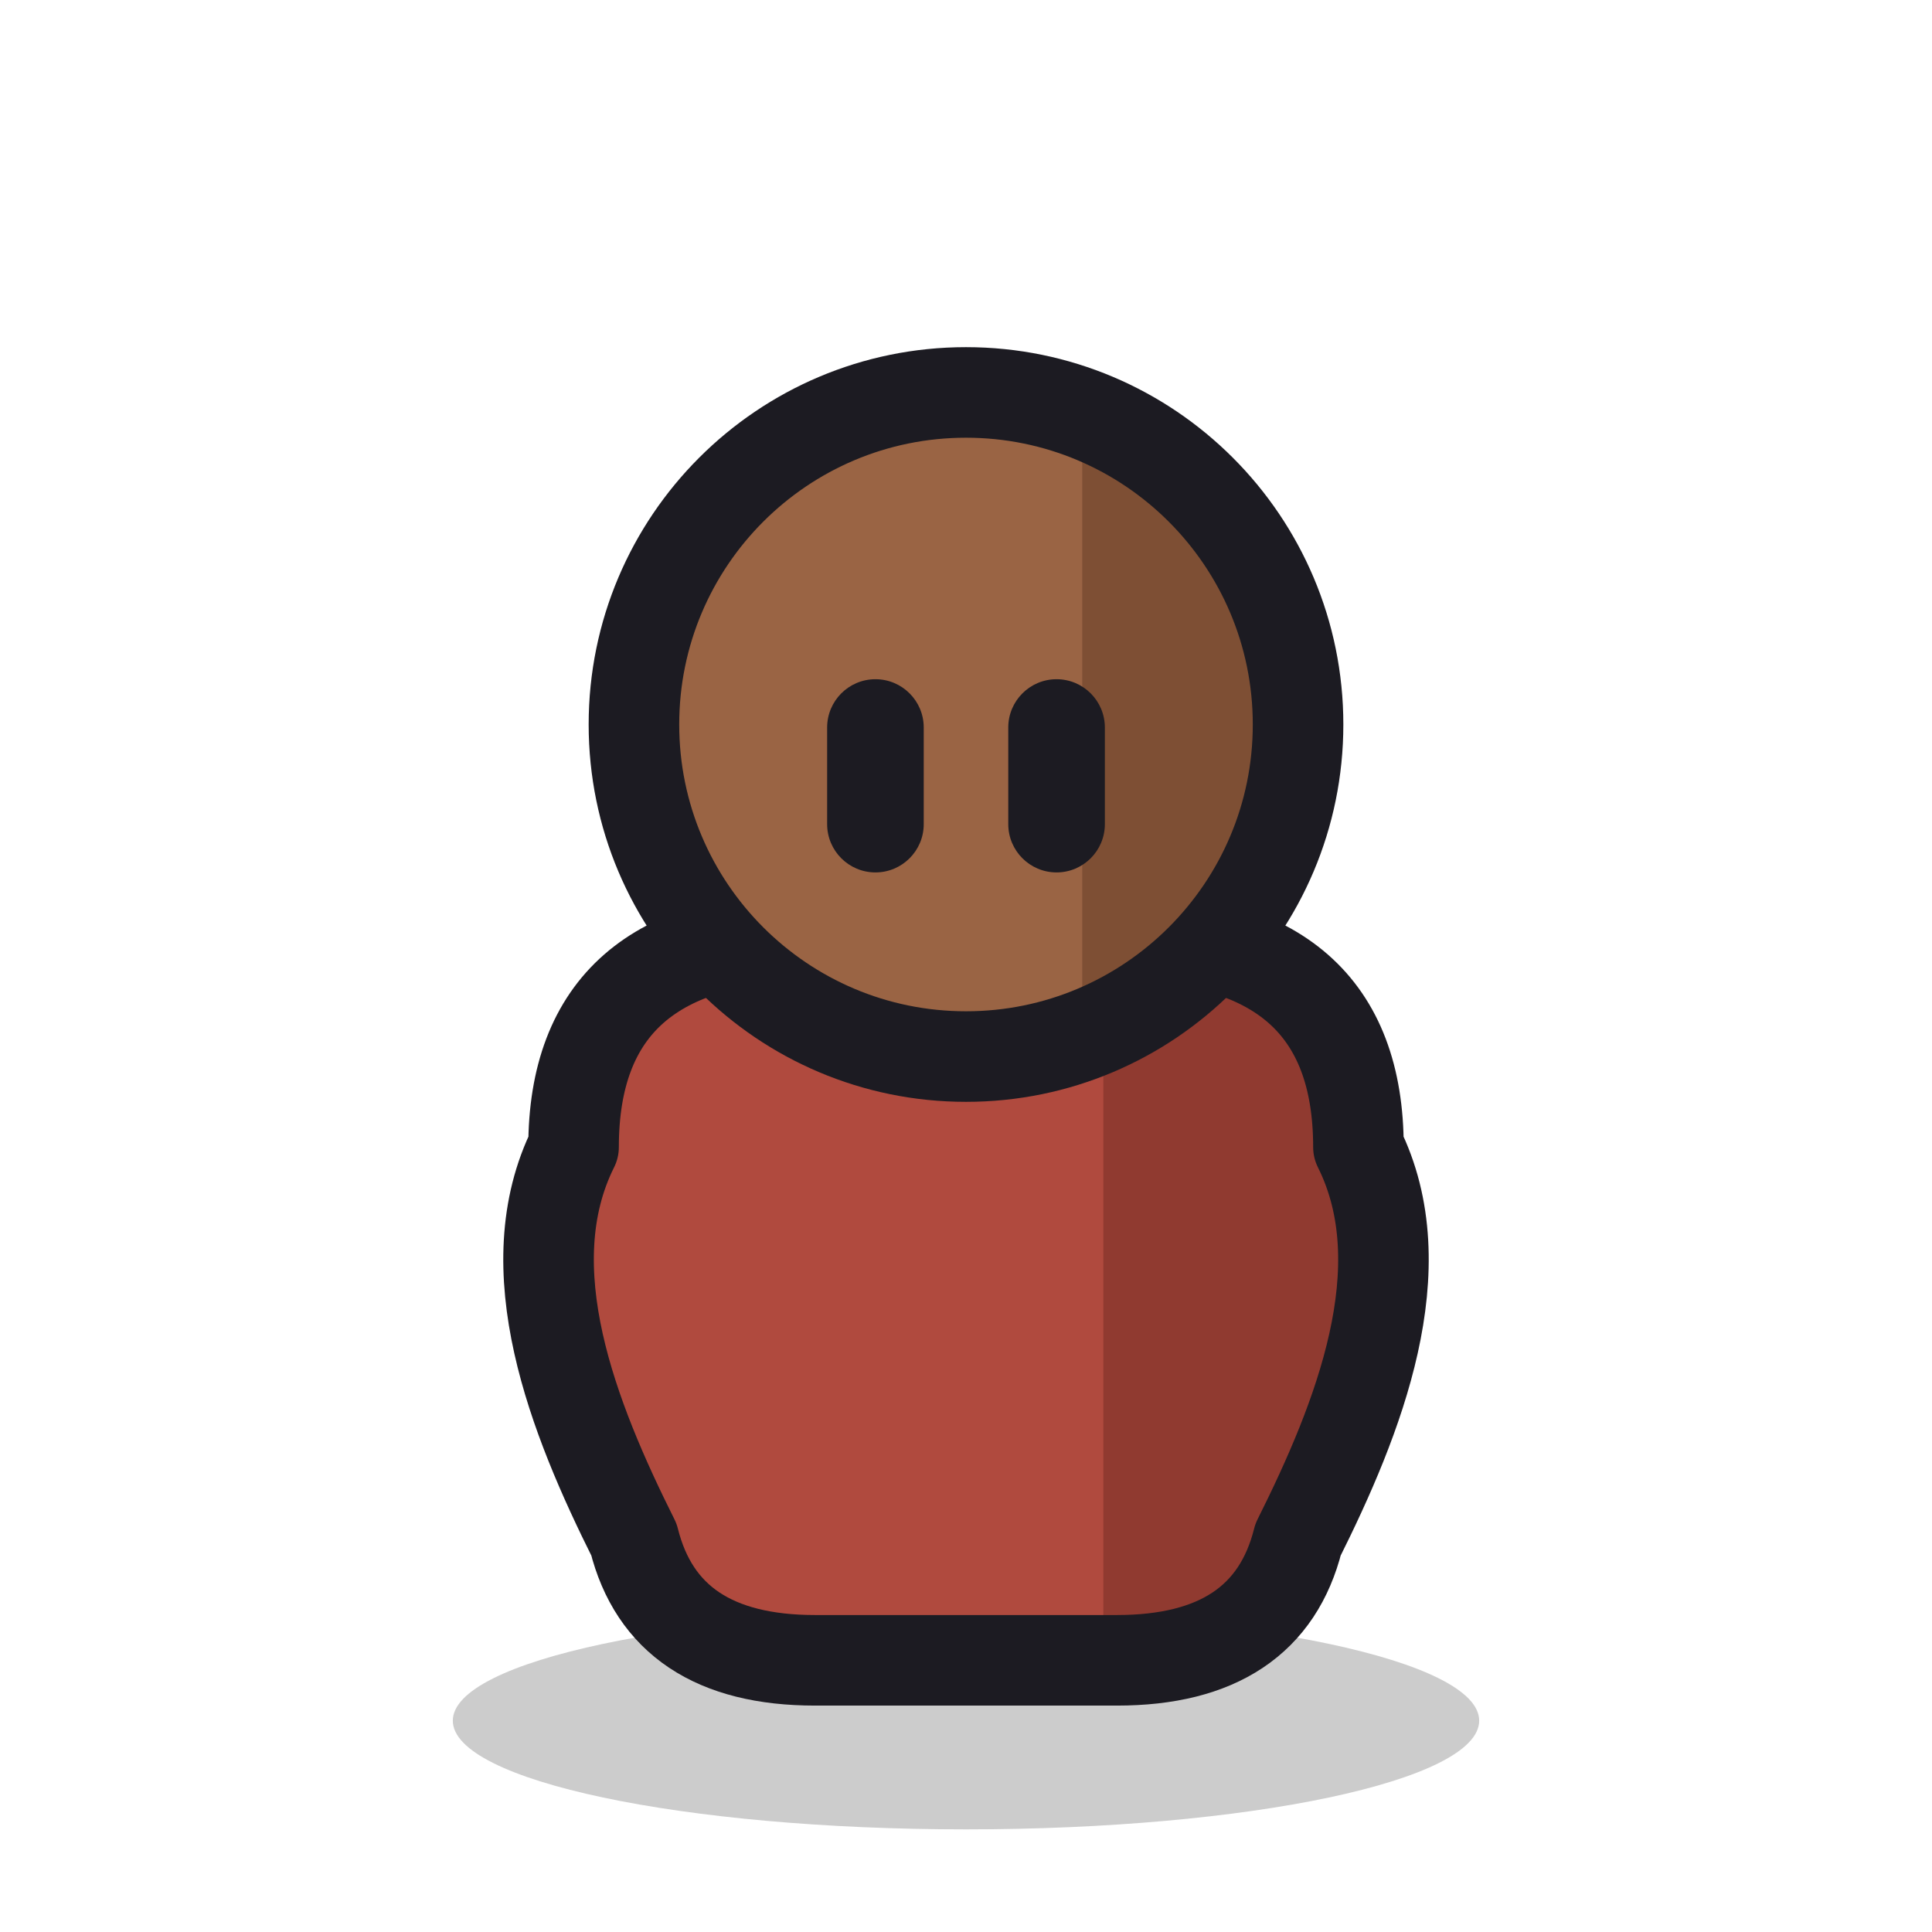
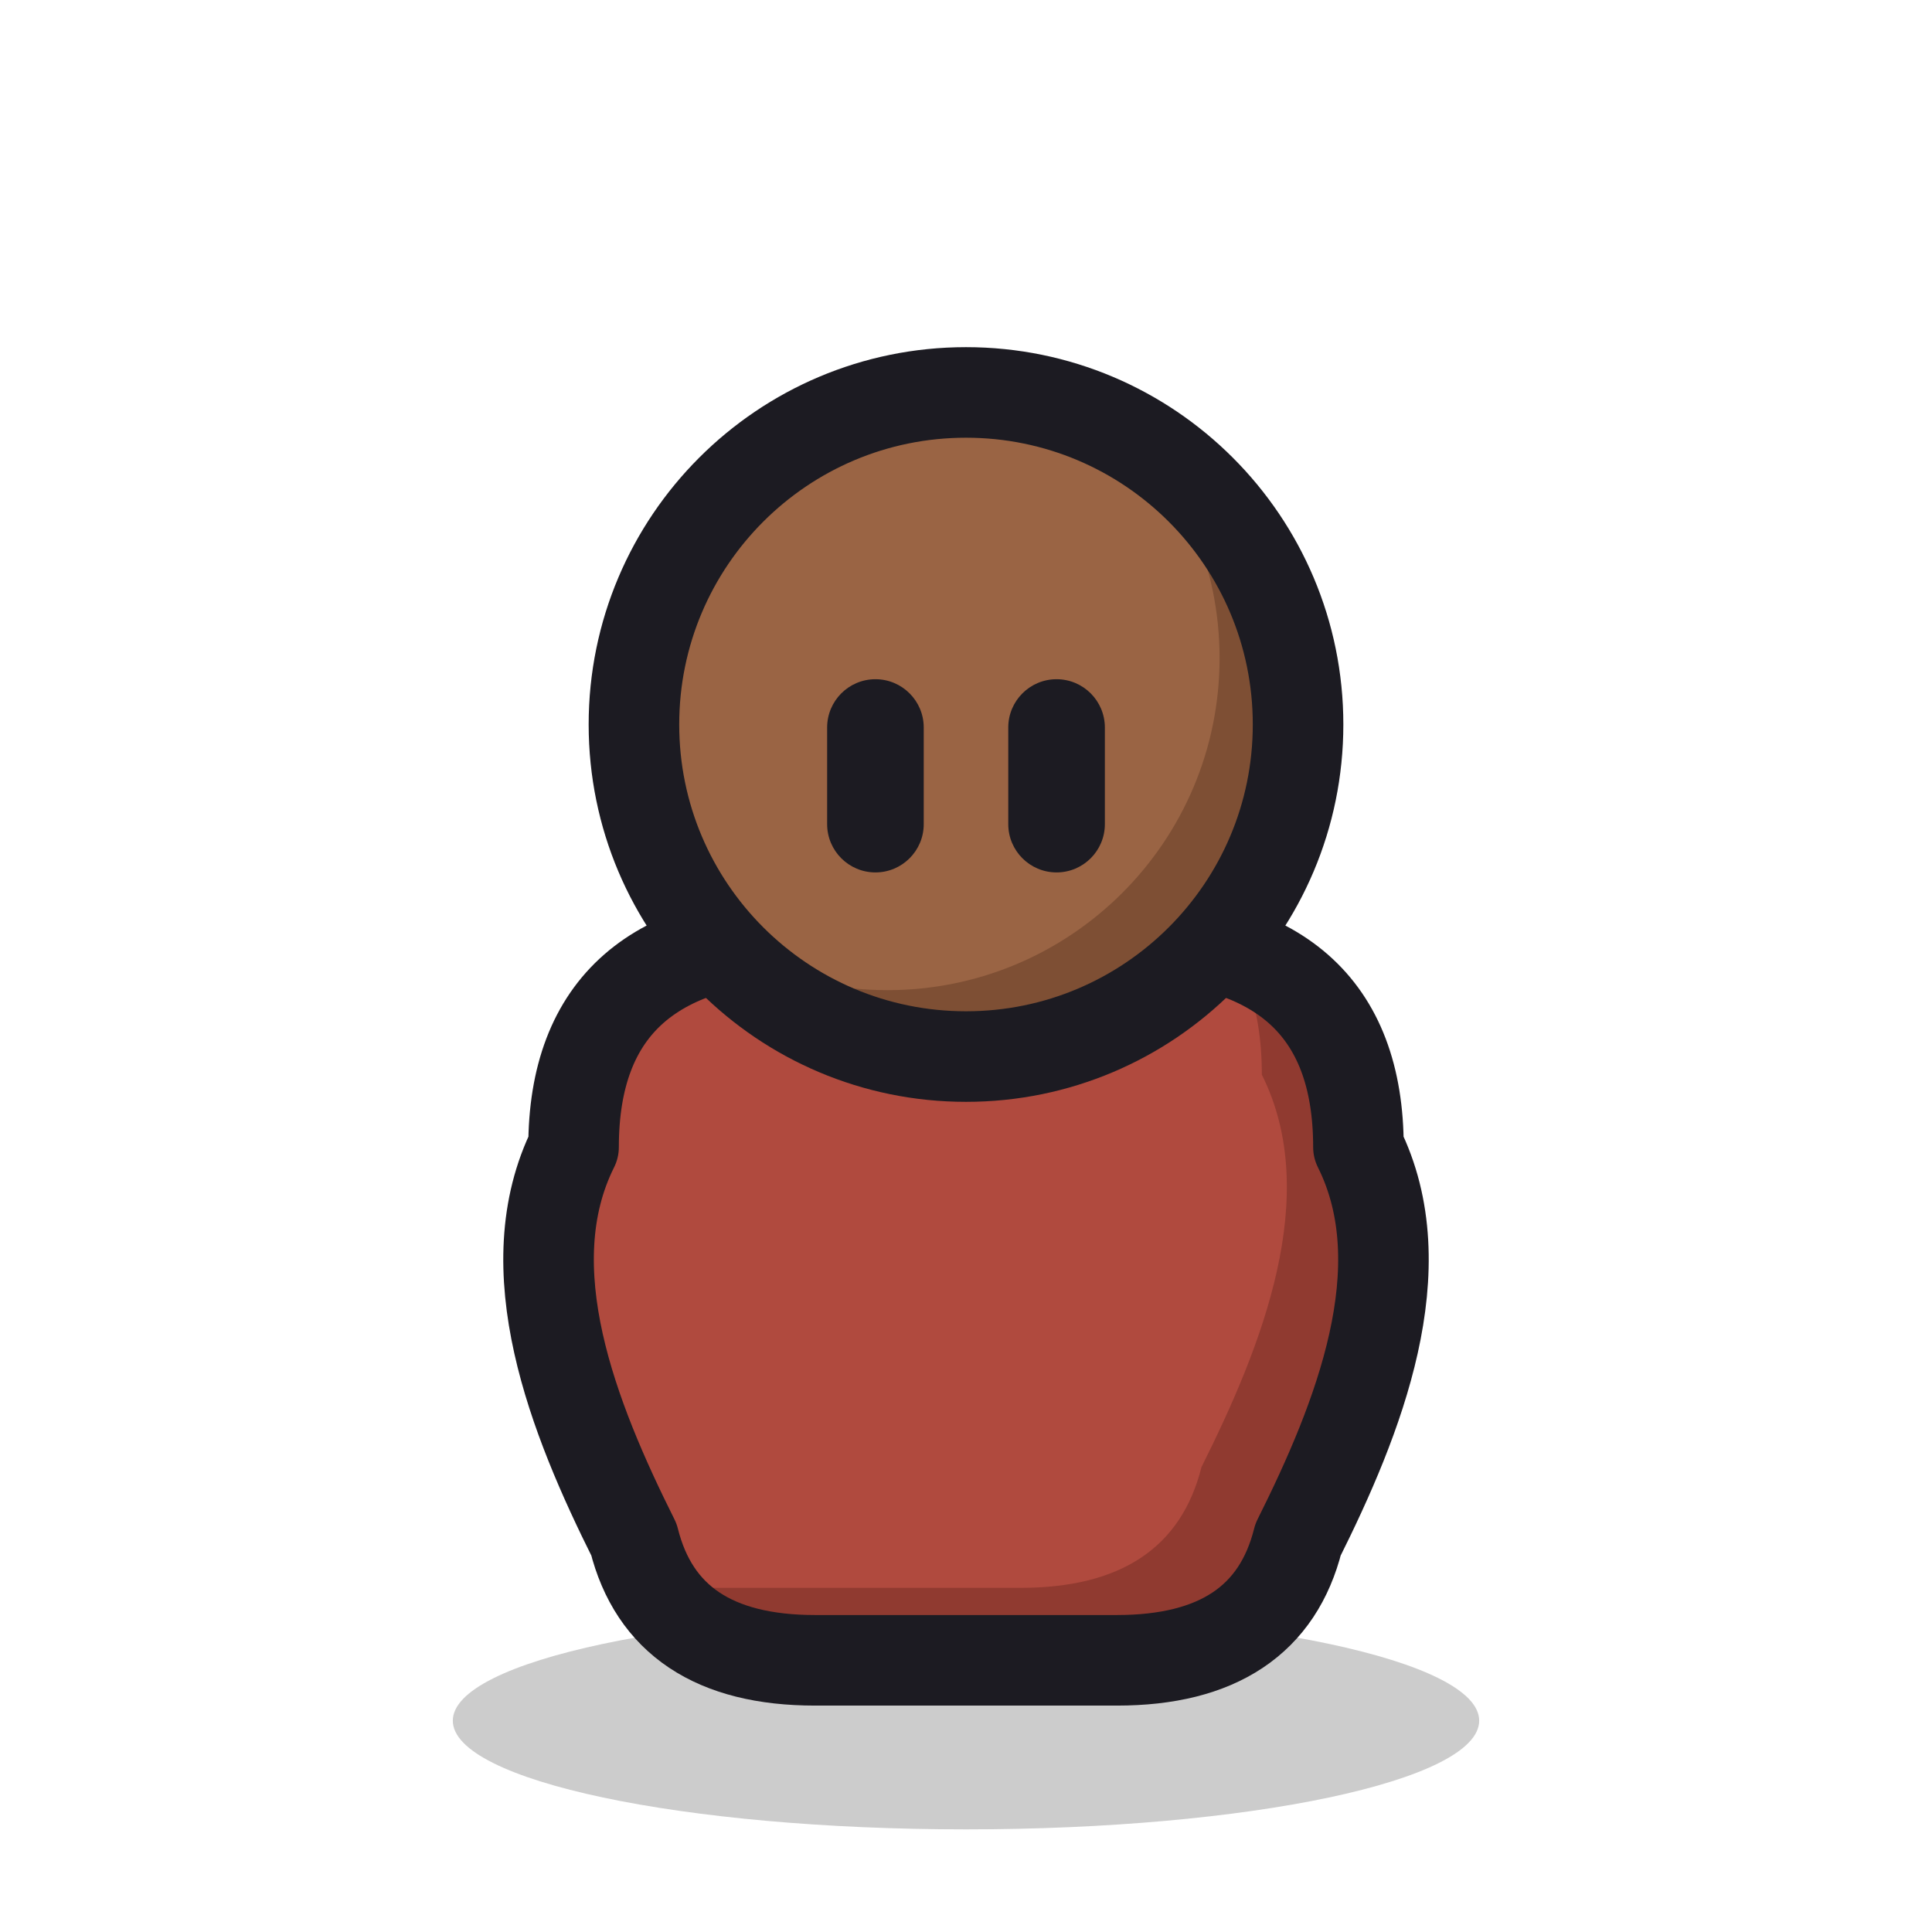
<svg xmlns="http://www.w3.org/2000/svg" width="64" height="64" viewBox="0 0 64 64">
  <g id="shadow">
    <ellipse cx="32" cy="57" rx="17.0" ry="3.6" fill="#000" fill-opacity="0.2" />
  </g>
  <g id="body">
    <clipPath id="bstandardsouthdarkred">
      <path d="M19.0 38 Q19.0 31 27.0 31 L37.0 31 Q45.0 31 45.0 38 C47.0 42 45.0 47 43.0 51 Q42.0 55 37.0 55 L27.0 55 Q22.0 55 21.0 51 C19.0 47 17.0 42 19.0 38 Z" />
    </clipPath>
-     <path d="M19.0 38 Q19.0 31 27.0 31 L37.0 31 Q45.0 31 45.0 38 C47.0 42 45.0 47 43.0 51 Q42.0 55 37.0 55 L27.0 55 Q22.0 55 21.0 51 C19.0 47 17.0 42 19.0 38 Z" fill="#b04a3e" />
-     <rect x="36.55" y="0" width="64" height="64" fill="#903a30" clip-path="url(#bstandardsouthdarkred)" />
+     <path d="M19.0 38 Q19.0 31 27.0 31 L37.0 31 Q45.0 31 45.0 38 C47.0 42 45.0 47 43.0 51 Q42.0 55 37.0 55 L27.0 55 Q22.0 55 21.0 51 C19.0 47 17.0 42 19.0 38 Z" fill="#903a30" />
+     <path d="M19.0 38 Q19.0 31 27.0 31 L37.0 31 Q45.0 31 45.0 38 C47.0 42 45.0 47 43.0 51 Q42.0 55 37.0 55 L27.0 55 Q22.0 55 21.0 51 C19.0 47 17.0 42 19.0 38 Z" fill="#b04a3e" transform="translate(-3.2 -2.4)" clip-path="url(#bstandardsouthdarkredm)" />
+     <clipPath id="bstandardsouthdarkredm" transform="translate(3.2 2.4)">
+       <path d="M19.0 38 Q19.0 31 27.0 31 L37.0 31 Q45.0 31 45.0 38 C47.0 42 45.0 47 43.0 51 Q42.0 55 37.0 55 L27.0 55 Q22.0 55 21.0 51 C19.0 47 17.0 42 19.0 38 Z" />
+     </clipPath>
    <path d="M19.0 38 Q19.0 31 27.0 31 L37.0 31 Q45.0 31 45.0 38 C47.0 42 45.0 47 43.0 51 Q42.0 55 37.0 55 L27.0 55 Q22.0 55 21.0 51 C19.0 47 17.0 42 19.0 38 Z" fill="none" stroke="#1c1b22" stroke-width="3" stroke-linejoin="round" stroke-linecap="round" />
  </g>
  <g id="head">
    <clipPath id="hstandardsouthdarkred">
-       <circle cx="32" cy="24.0" r="11.0" />
+       <path d="M21.0 24.0 A11.0 11.0 0 1 0 43.0 24.0 A11.0 11.0 0 1 0 21.0 24.0 Z" />
    </clipPath>
-     <circle cx="32" cy="24.0" r="11.0" fill="#9a6444" />
-     <rect x="35.85" y="11.0" width="22.0" height="26.0" fill="#7e4f34" clip-path="url(#hstandardsouthdarkred)" />
-     <circle cx="32" cy="24.0" r="11.0" fill="none" stroke="#1c1b22" stroke-width="3" stroke-linejoin="round" stroke-linecap="round" />
+     <path d="M21.0 24.0 A11.0 11.0 0 1 0 43.0 24.0 A11.0 11.0 0 1 0 21.0 24.0 Z" fill="#7e4f34" />
+     <path d="M21.0 24.0 A11.0 11.0 0 1 0 43.0 24.0 A11.0 11.0 0 1 0 21.0 24.0 Z" fill="#9a6444" transform="translate(-2.6 -2.2)" clip-path="url(#hstandardsouthdarkredm)" />
+     <clipPath id="hstandardsouthdarkredm" transform="translate(2.6 2.2)">
+       <path d="M21.0 24.0 A11.0 11.0 0 1 0 43.0 24.0 A11.0 11.0 0 1 0 21.0 24.0 Z" />
+     </clipPath>
+     <path d="M21.0 24.0 A11.0 11.0 0 1 0 43.0 24.0 A11.0 11.0 0 1 0 21.0 24.0 Z" fill="none" stroke="#1c1b22" stroke-width="3" stroke-linejoin="round" stroke-linecap="round" />
    <rect x="27.4" y="22.5" width="3.2" height="6.4" rx="1.6" fill="#1c1b22" />
    <rect x="33.4" y="22.5" width="3.2" height="6.4" rx="1.6" fill="#1c1b22" />
  </g>
</svg>
